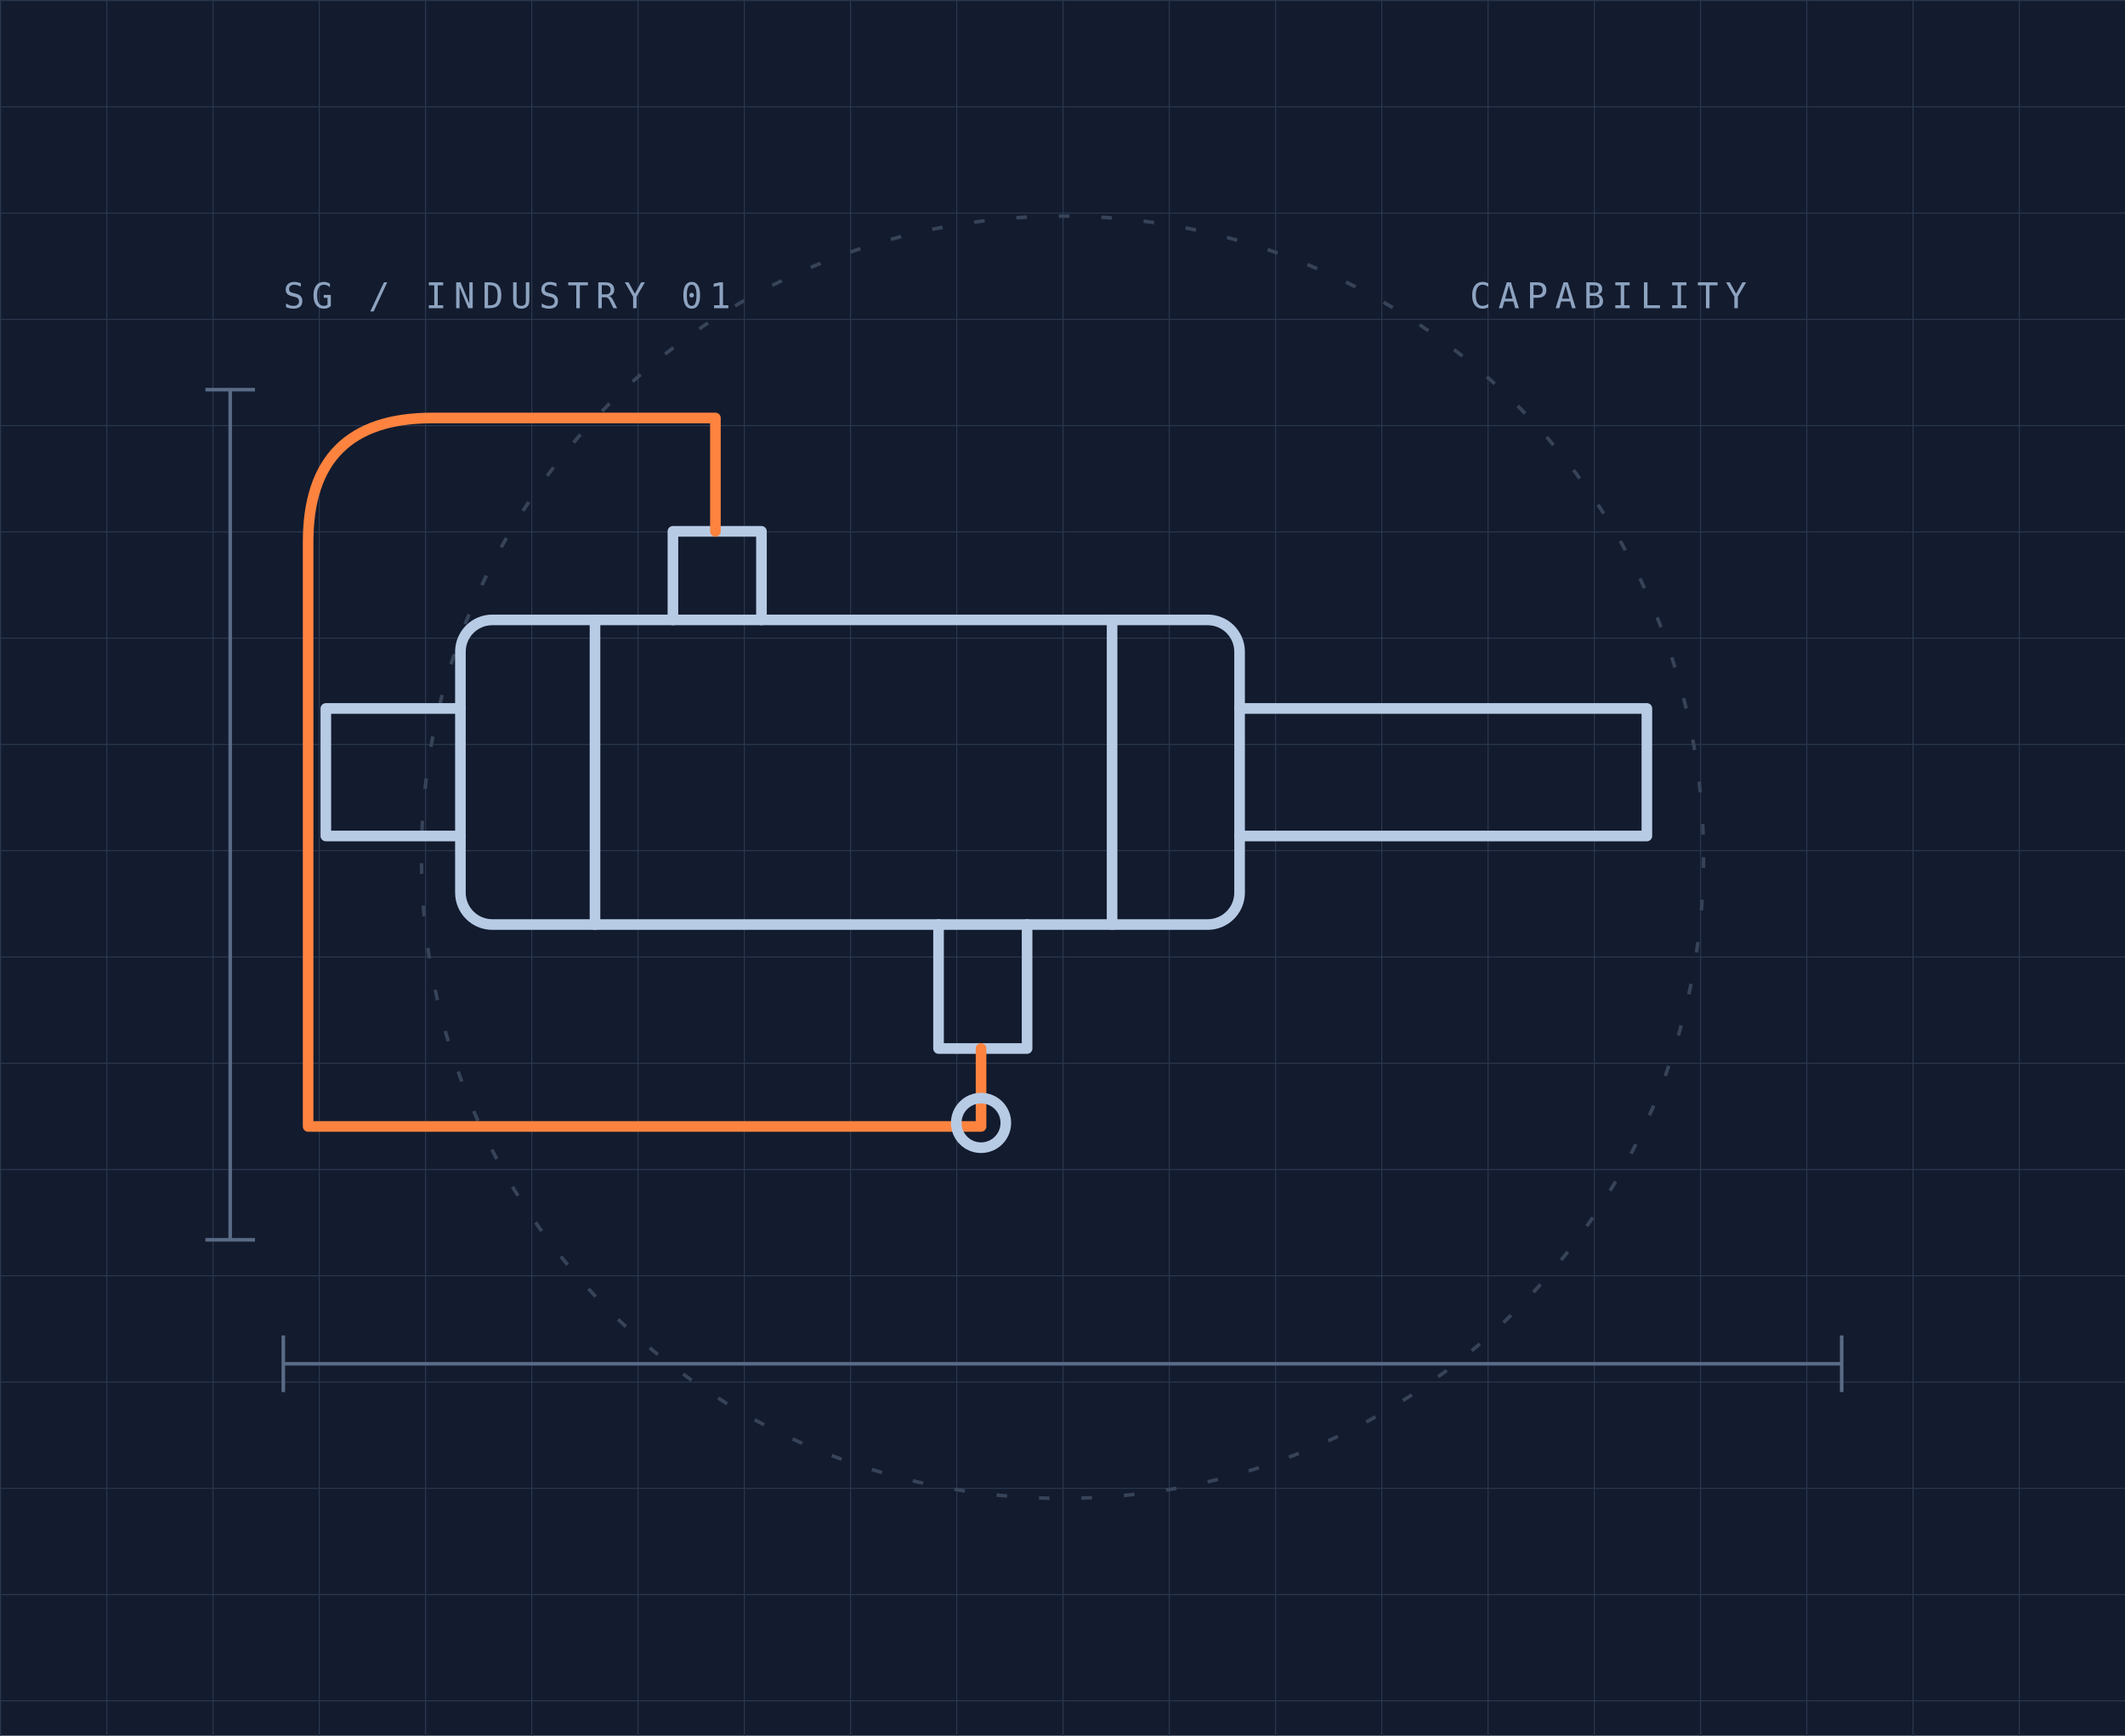
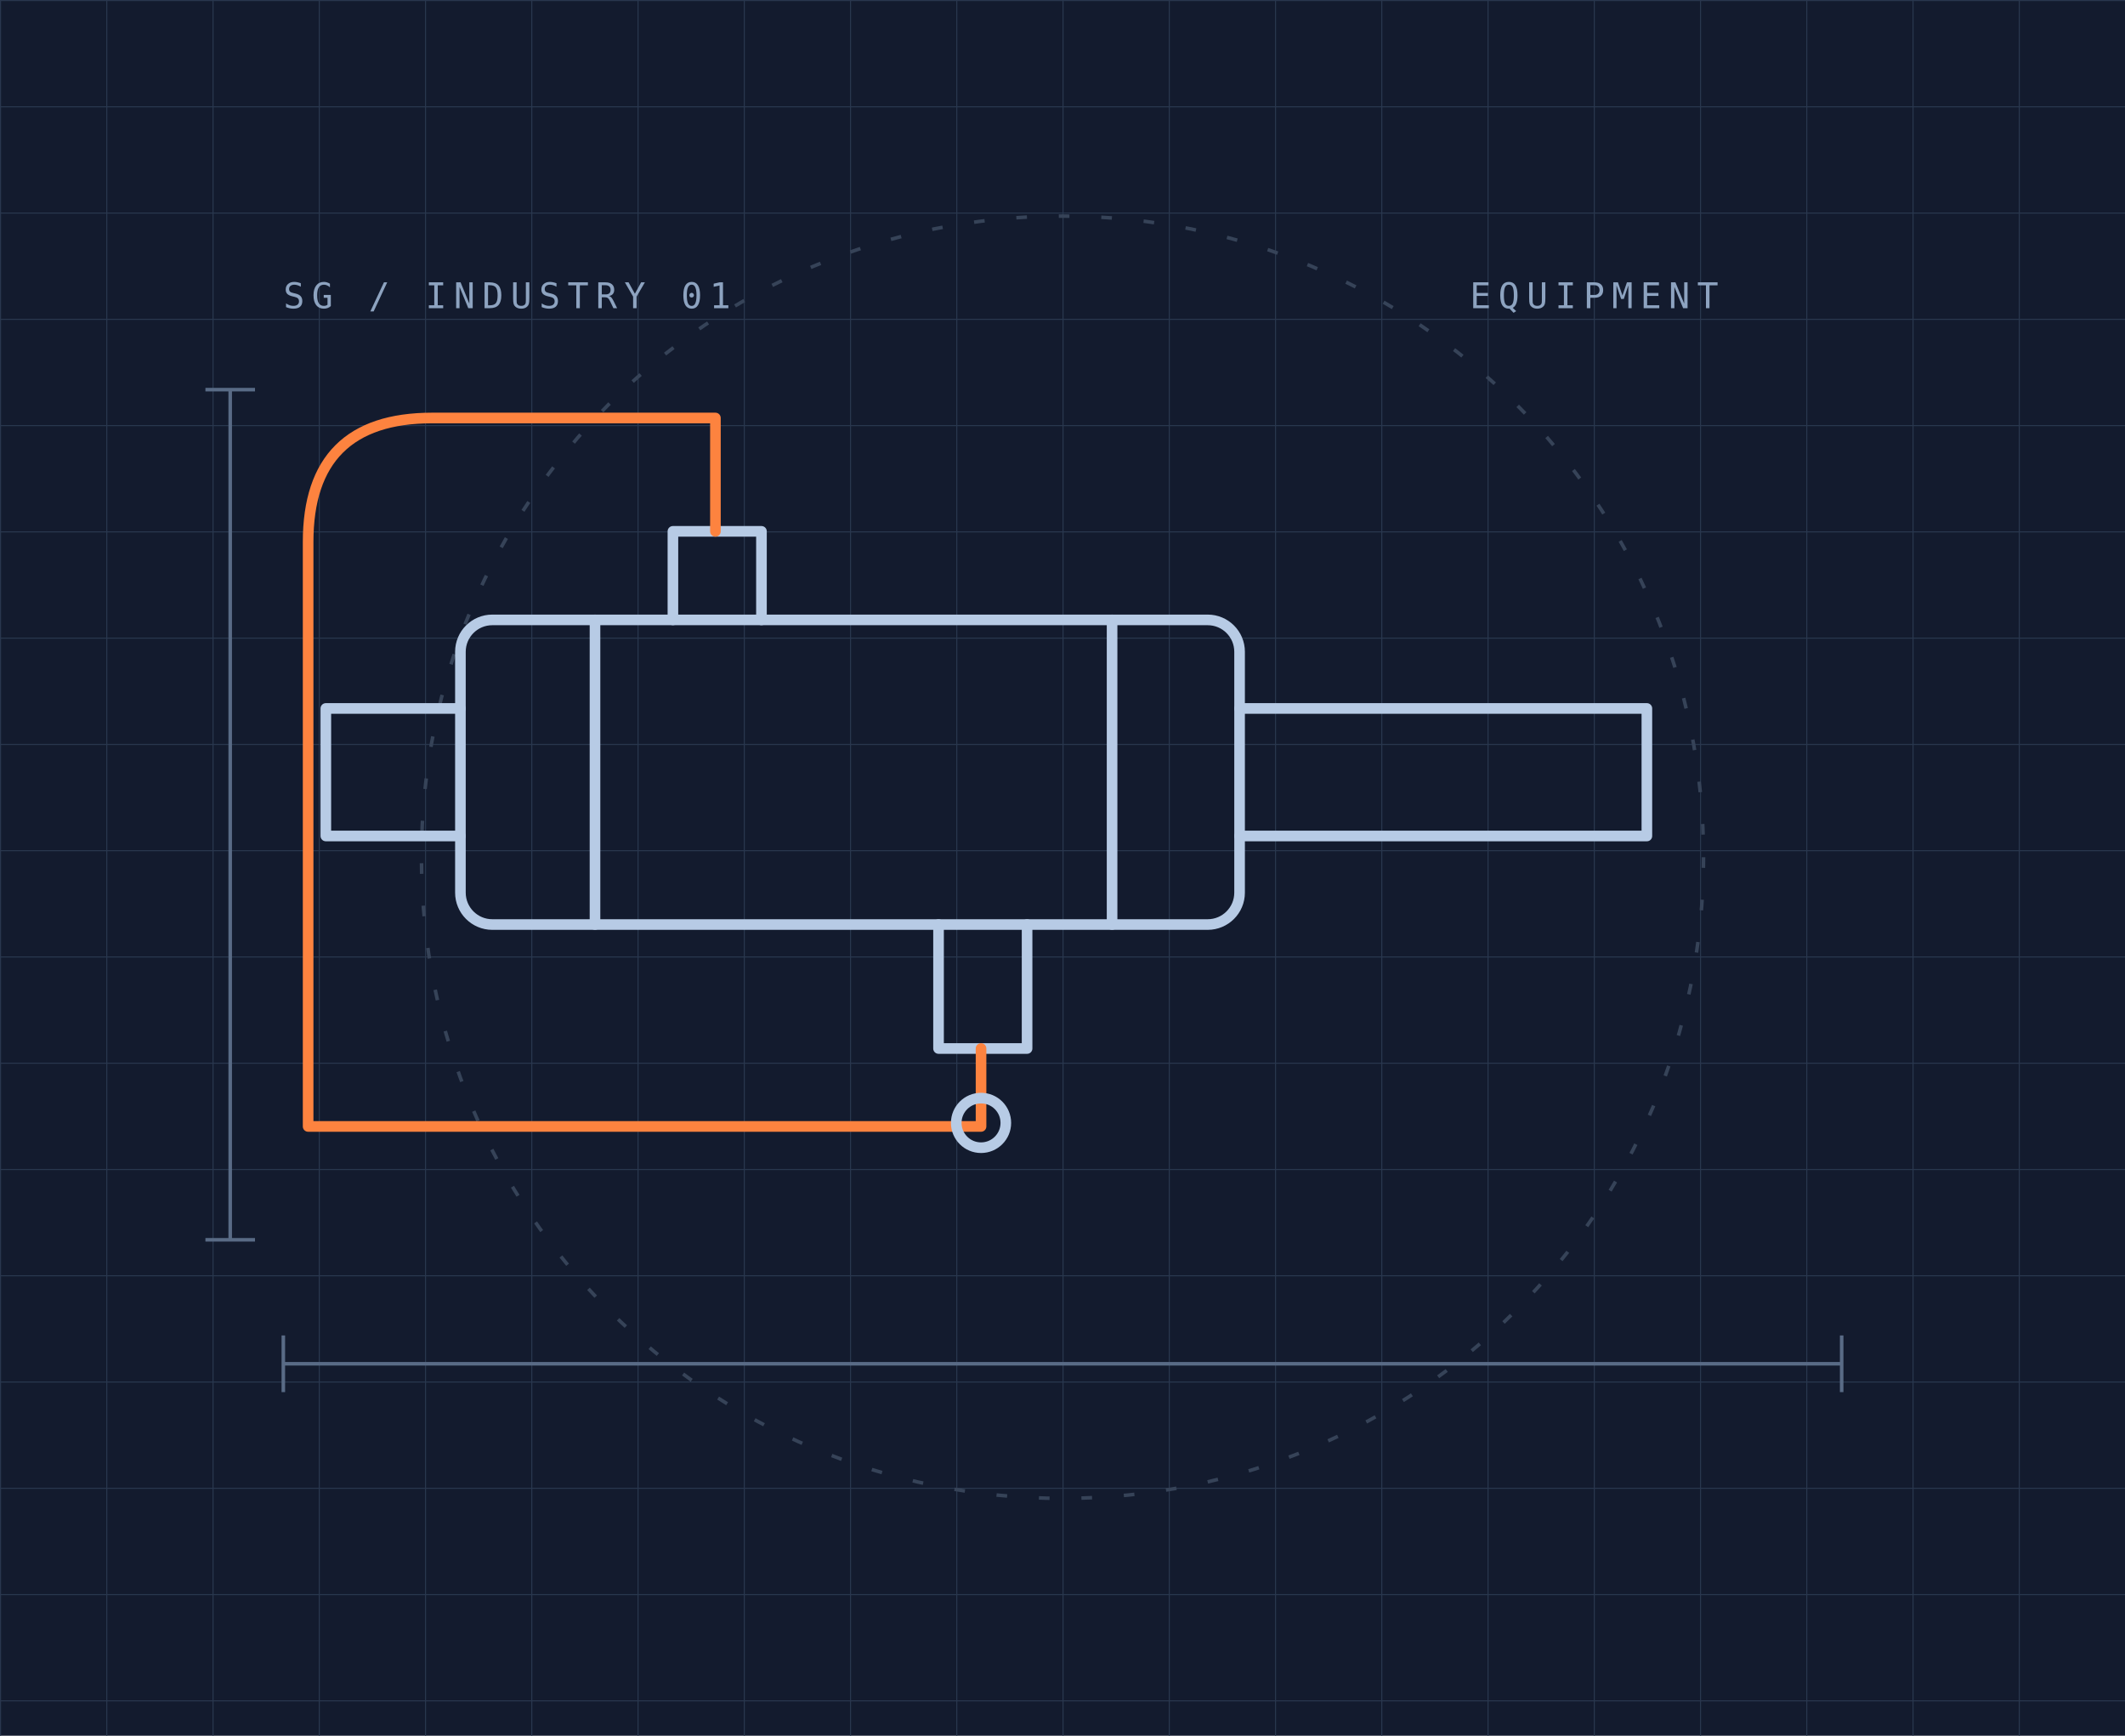
<svg xmlns="http://www.w3.org/2000/svg" viewBox="0 0 600 490" role="img" aria-labelledby="title">
  <defs>
    <pattern id="grid" width="30" height="30" patternUnits="userSpaceOnUse">
      <path d="M30 0H0V30" fill="none" stroke="#29374e" stroke-width=".6" />
    </pattern>
  </defs>
  <rect width="600" height="490" fill="#131b2e" />
  <rect width="600" height="490" fill="url(#grid)" />
  <circle cx="300" cy="242" r="181" fill="none" stroke="#364358" stroke-dasharray="3 9" />
  <style>.hot{stroke:#fd833f}</style>
  <g stroke="#b7cbe5" stroke-width="3" fill="none" stroke-linecap="round" stroke-linejoin="round">
    <rect x="130" y="175" width="220" height="86" rx="9" />
    <path d="M350 200h115v36H350M130 200H92v36h38M168 175v86M314 175v86M190 175v-25h25v25M265 261v35h25v-35" />
    <path class="hot" d="M202 150v-32h-80q-35 0-35 35v165h190v-22" />
    <circle cx="277" cy="317" r="7" />
  </g>
  <g stroke="#596b86" fill="none">
    <path d="M80 385H520M80 377v16M520 377v16M65 110v240M58 110h14M58 350h14" />
  </g>
  <g fill="#8da3c0" font-family="monospace" font-size="10" letter-spacing="2">
    <text x="80" y="87">SG / INDUSTRY 01</text>
-     <text x="415" y="87">CAPABILITY</text>
+     <text x="415" y="87">EQUIPMENT</text>
  </g>
</svg>
